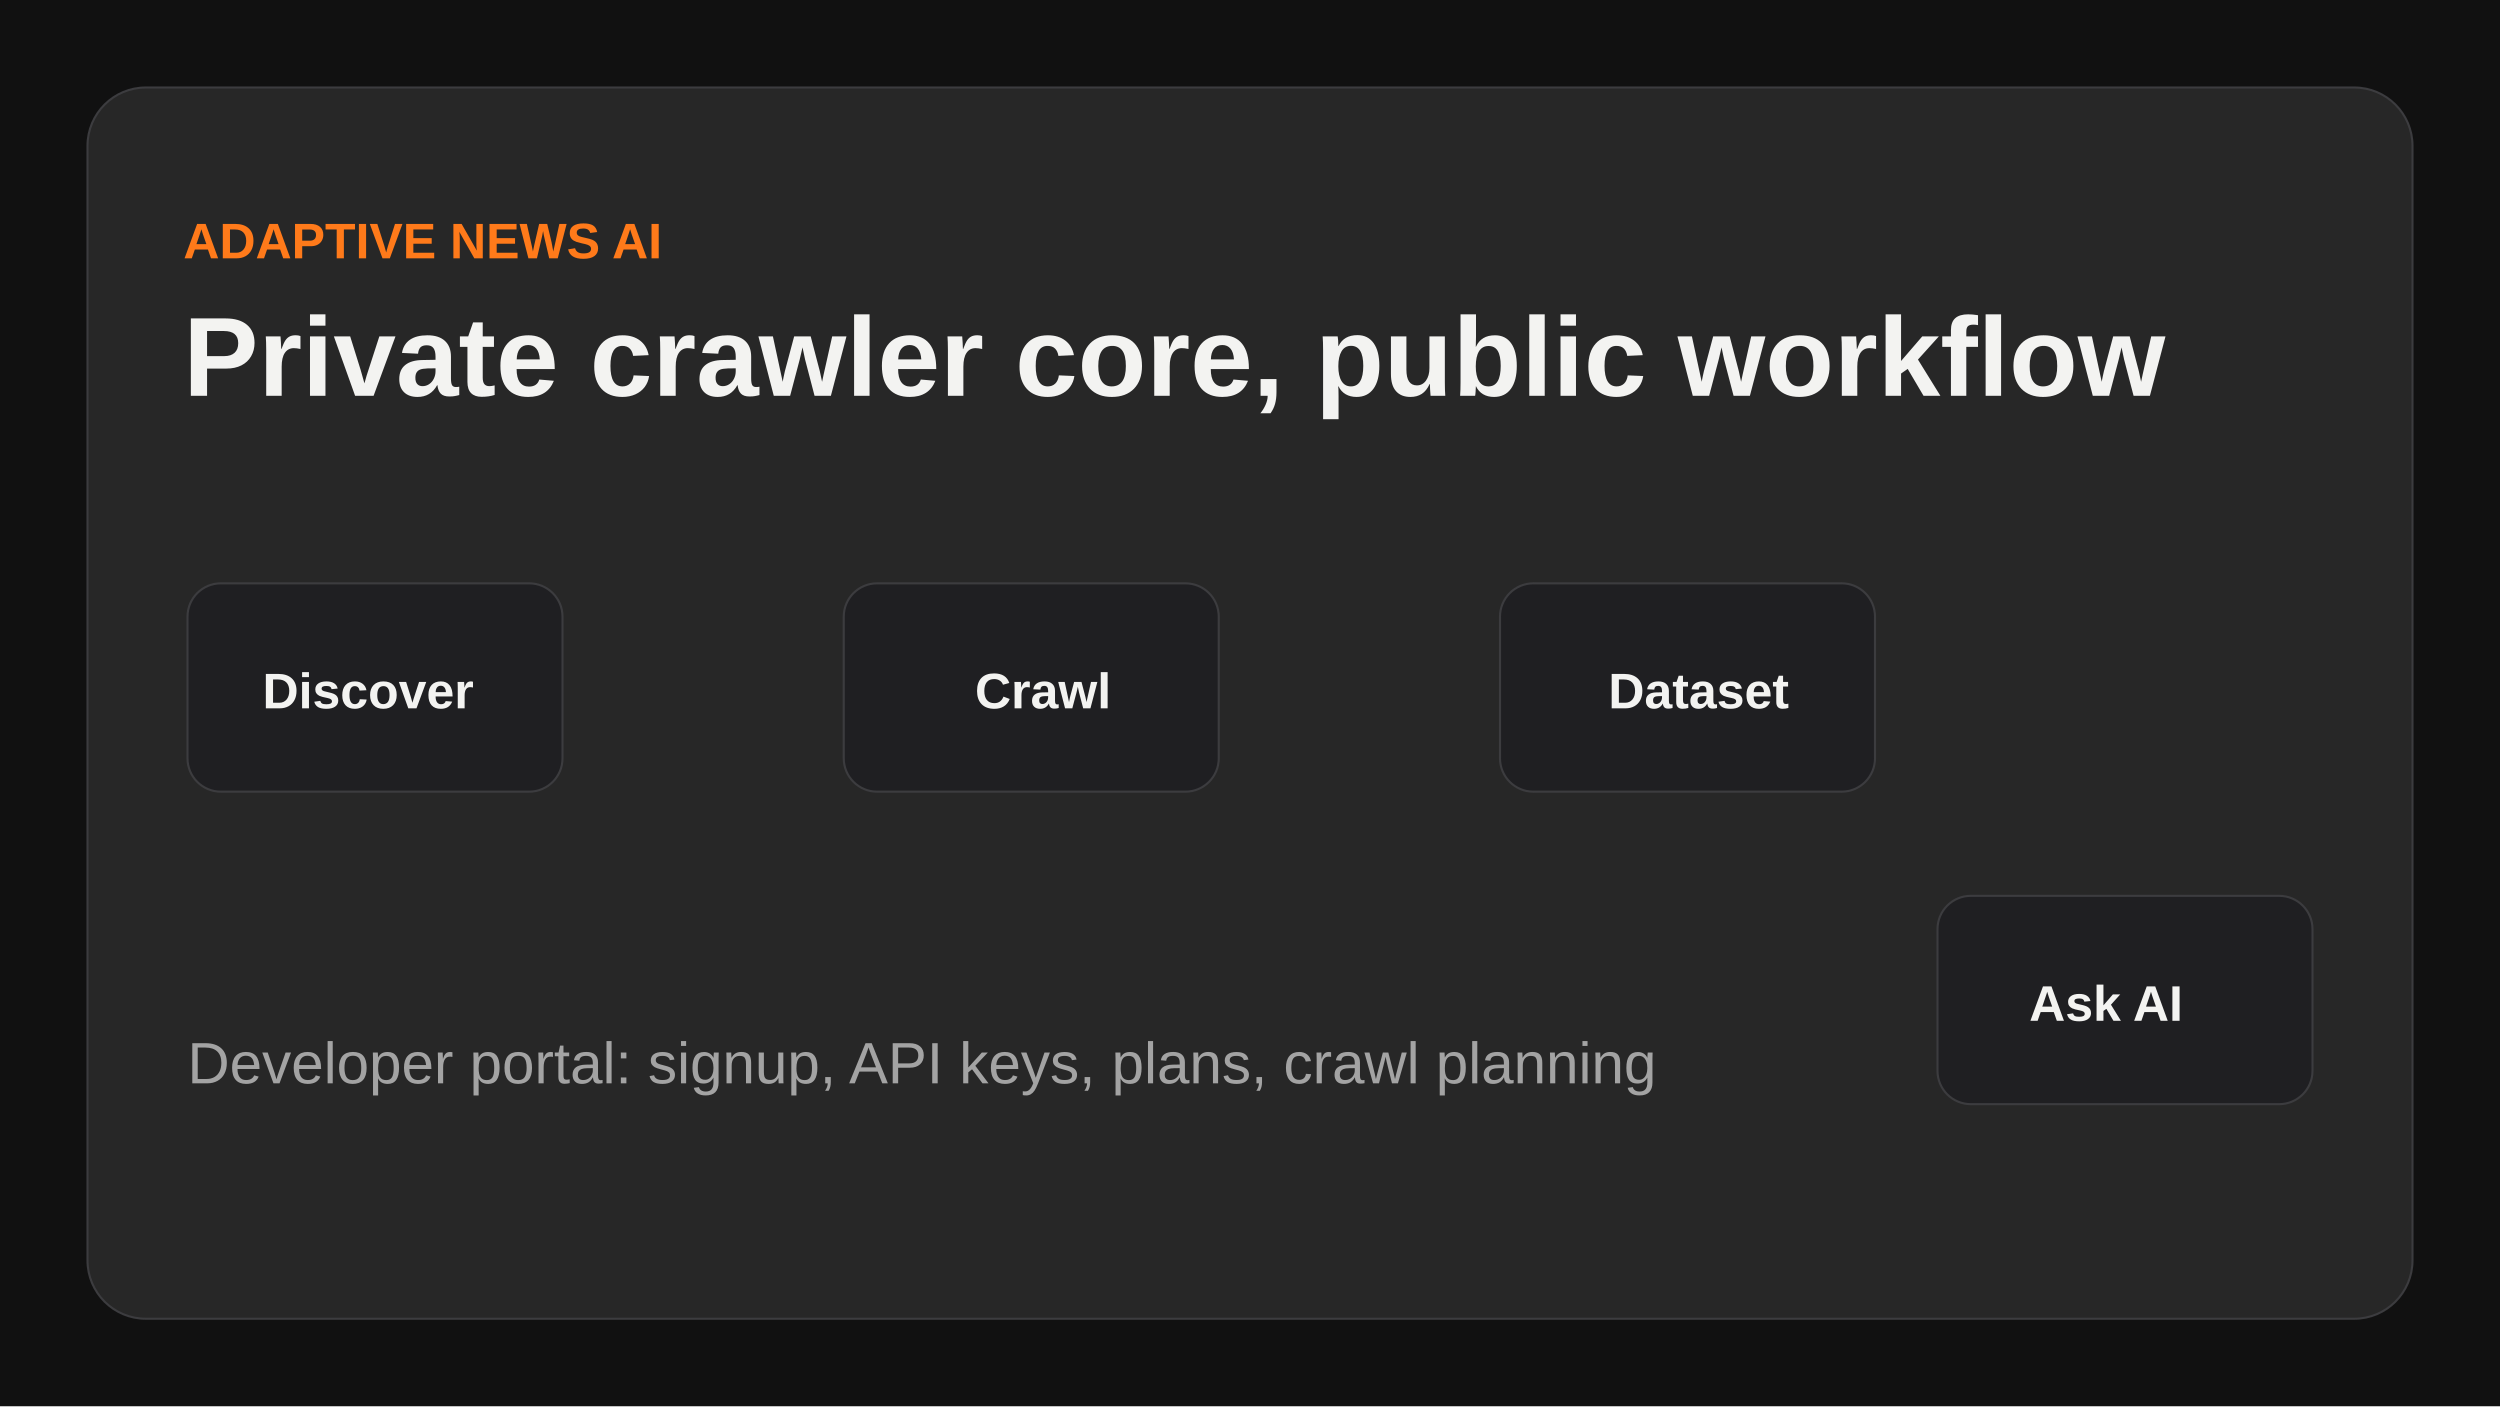
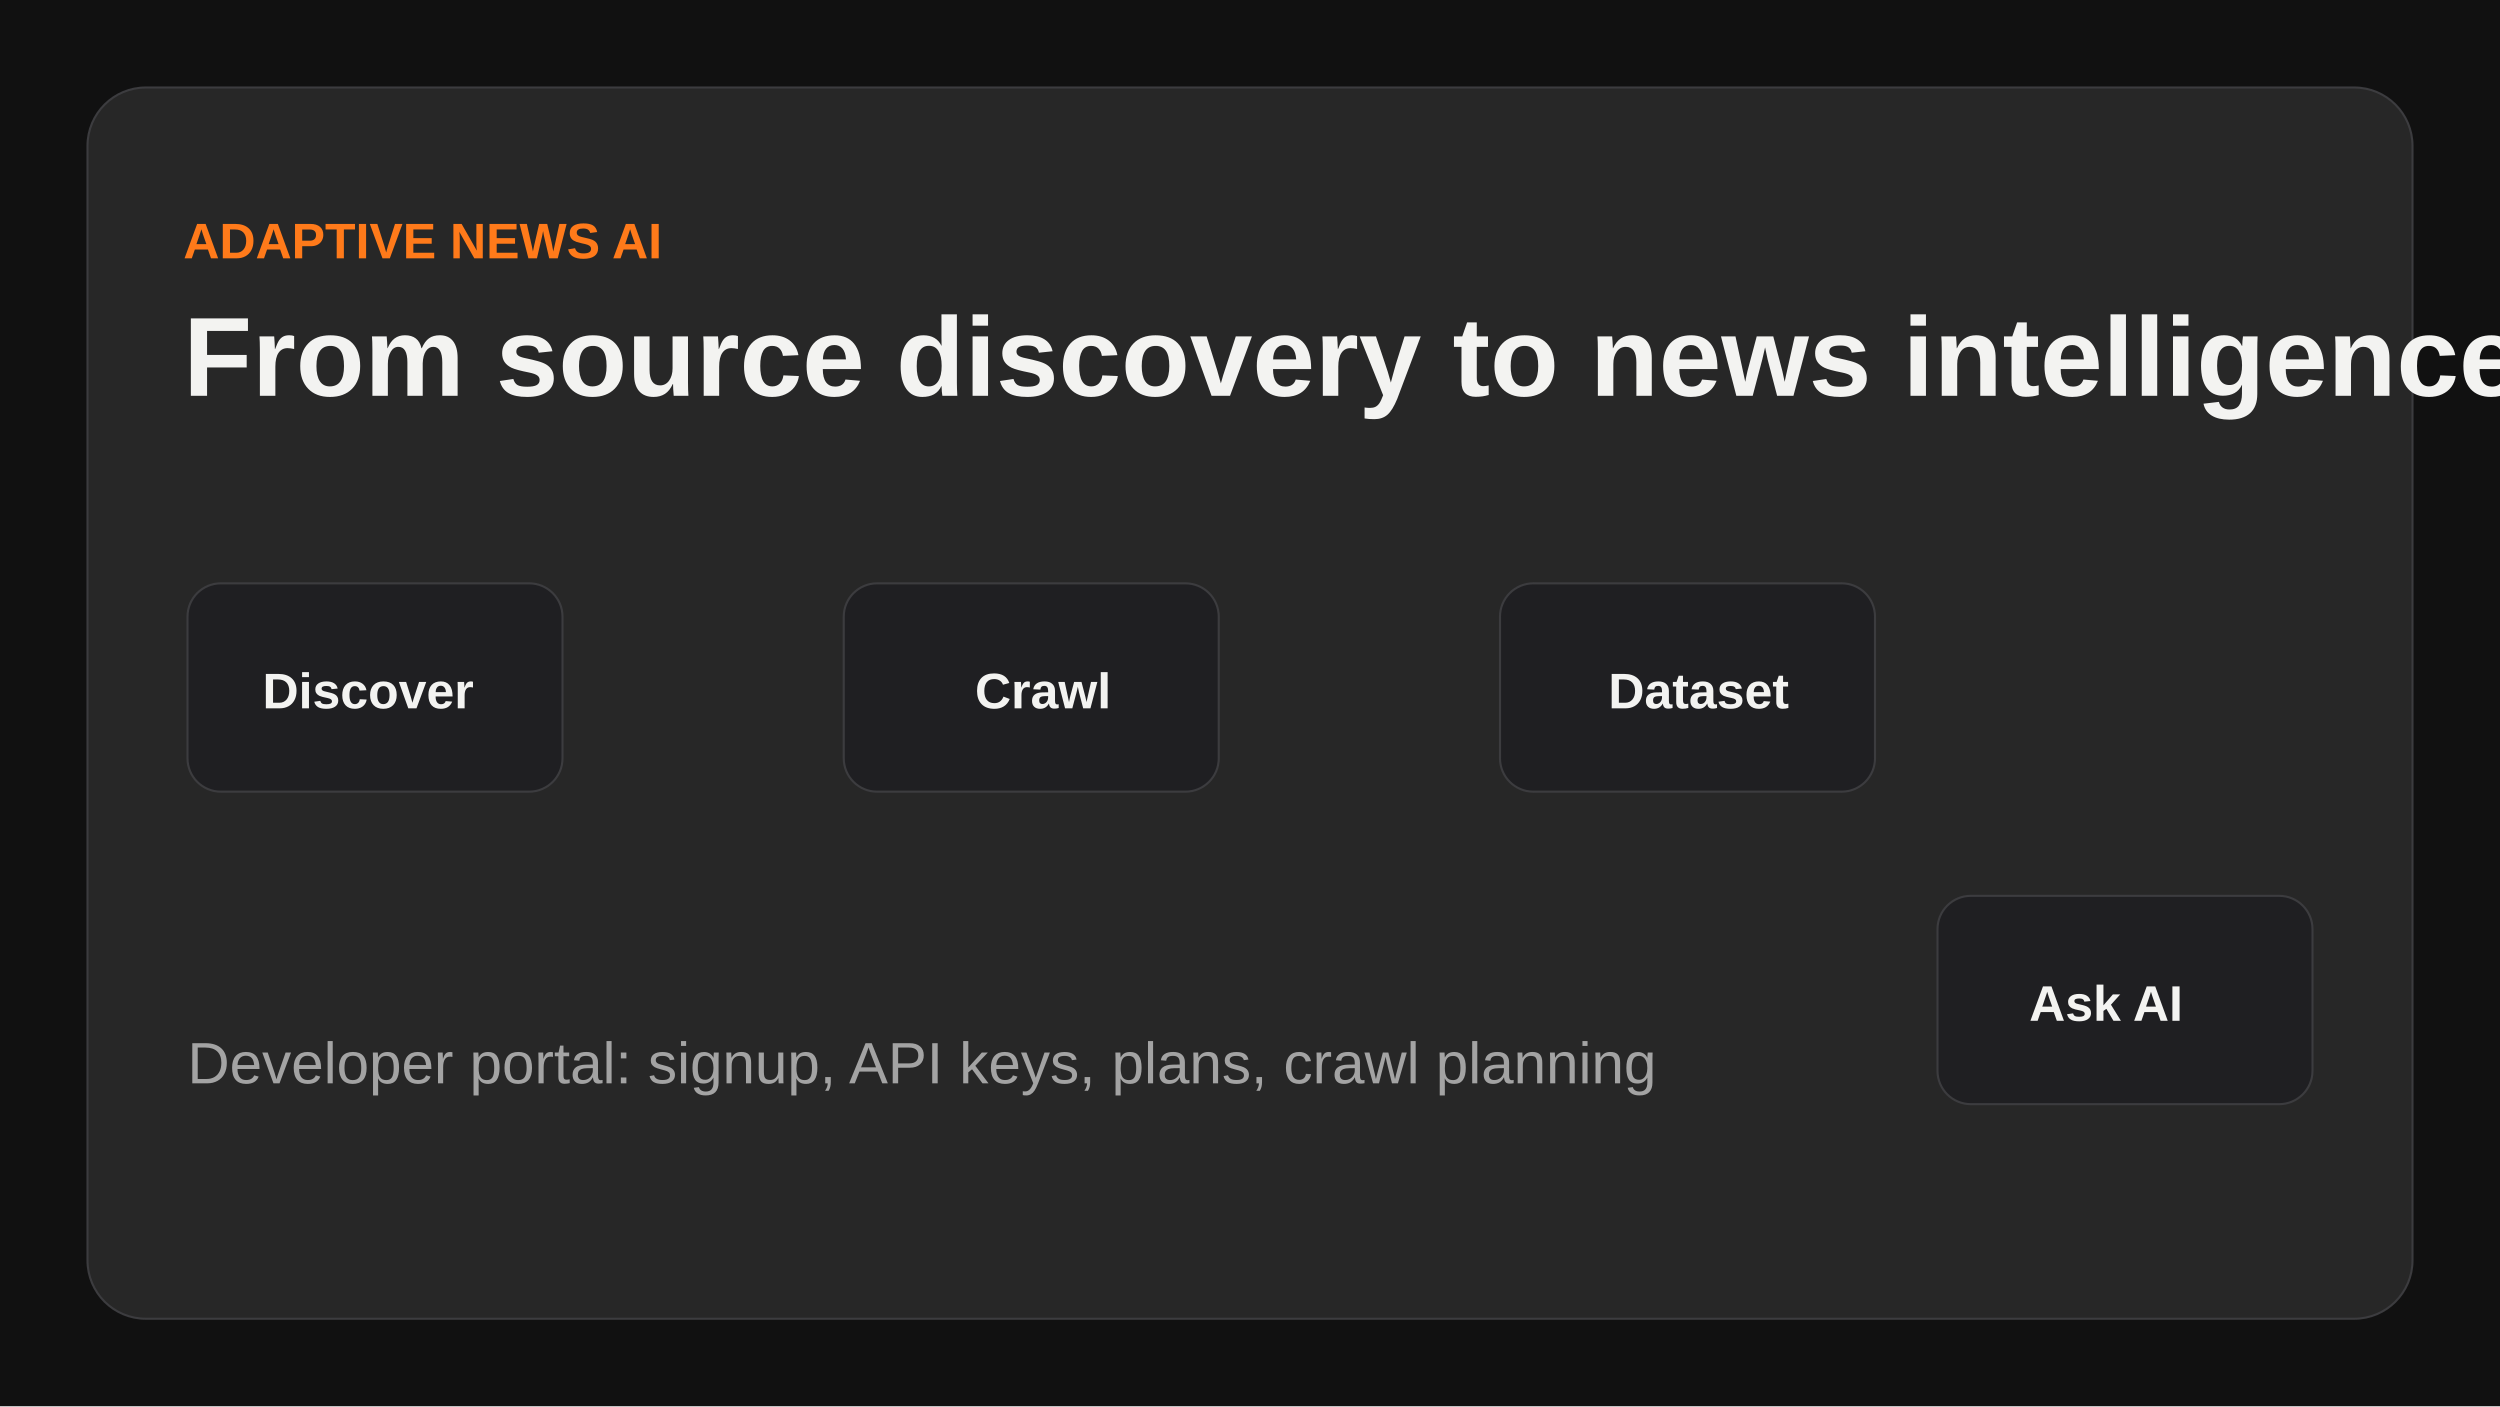
<svg xmlns="http://www.w3.org/2000/svg" width="1200" height="675" viewBox="0 0 1200 675">
  <defs>
    <linearGradient id="g" x1="0" y1="0" x2="1" y2="1">
      <stop offset="0" stop-color="#ff7a1a" />
      <stop offset="1" stop-color="#2f8cff" />
    </linearGradient>
  </defs>
  <rect width="1200" height="675" fill="#111111" />
  <rect x="42" y="42" width="1116" height="591" rx="28" fill="#272727" stroke="#3c3c3f" />
  <text x="88" y="124" fill="#ff7a1a" font-size="24" font-family="Arial" font-weight="700">ADAPTIVE NEWS AI</text>
-   <text x="88" y="190" fill="#f3f3f1" font-size="54" font-family="Arial" font-weight="800">Private crawler core, public workflow</text>
+   <text x="88" y="190" fill="#f3f3f1" font-size="54" font-family="Arial" font-weight="800">From source discovery to news intelligence</text>
  <g font-family="Arial" font-size="24" font-weight="700">
    <rect x="90" y="280" width="180" height="100" rx="16" fill="#1f1f22" stroke="#3c3c3f" />
    <text x="126" y="340" fill="#f3f3f1">Discover</text>
    <path d="M285 330H390" stroke="url(#g)" stroke-width="8" stroke-linecap="round" />
    <rect x="405" y="280" width="180" height="100" rx="16" fill="#1f1f22" stroke="#3c3c3f" />
    <text x="468" y="340" fill="#f3f3f1">Crawl</text>
    <path d="M600 330H705" stroke="url(#g)" stroke-width="8" stroke-linecap="round" />
    <rect x="720" y="280" width="180" height="100" rx="16" fill="#1f1f22" stroke="#3c3c3f" />
    <text x="772" y="340" fill="#f3f3f1">Dataset</text>
    <path d="M915 330H1020" stroke="url(#g)" stroke-width="8" stroke-linecap="round" />
    <rect x="930" y="430" width="180" height="100" rx="16" fill="#1f1f22" stroke="#3c3c3f" />
    <text x="974" y="490" fill="#f3f3f1">Ask AI</text>
  </g>
  <text x="90" y="520" fill="#a3a3a3" font-size="28" font-family="Arial">Developer portal: signup, API keys, plans, crawl planning</text>
</svg>
